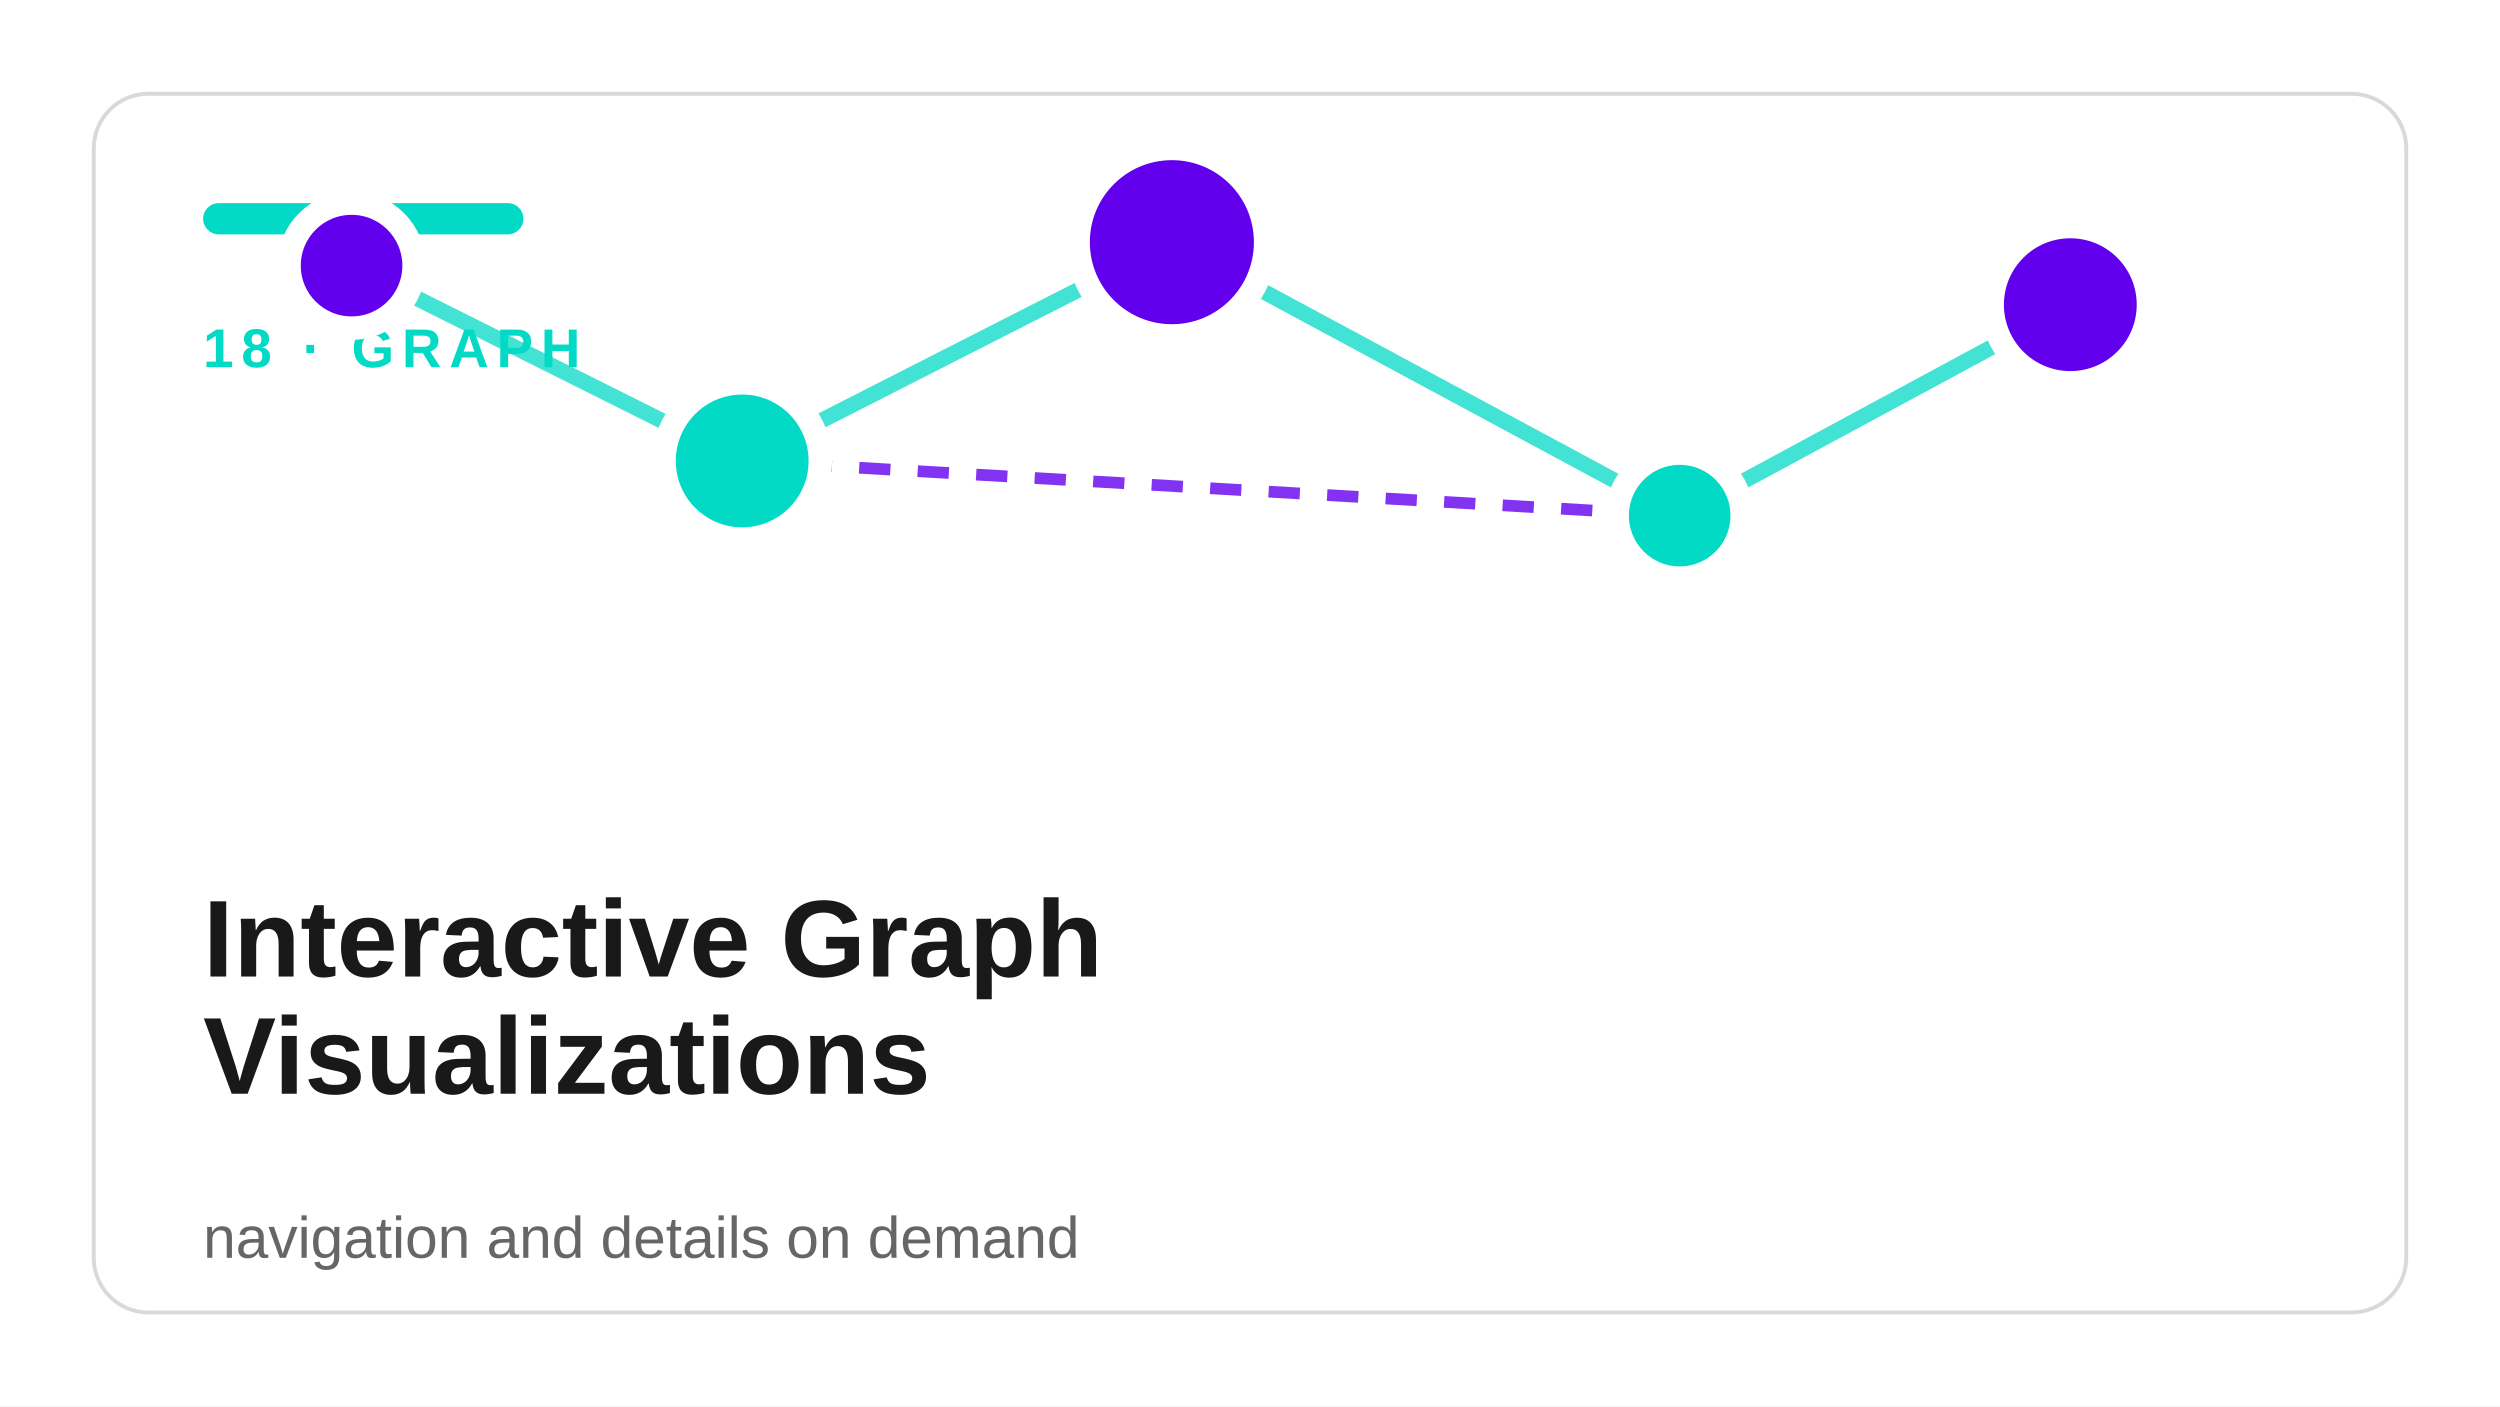
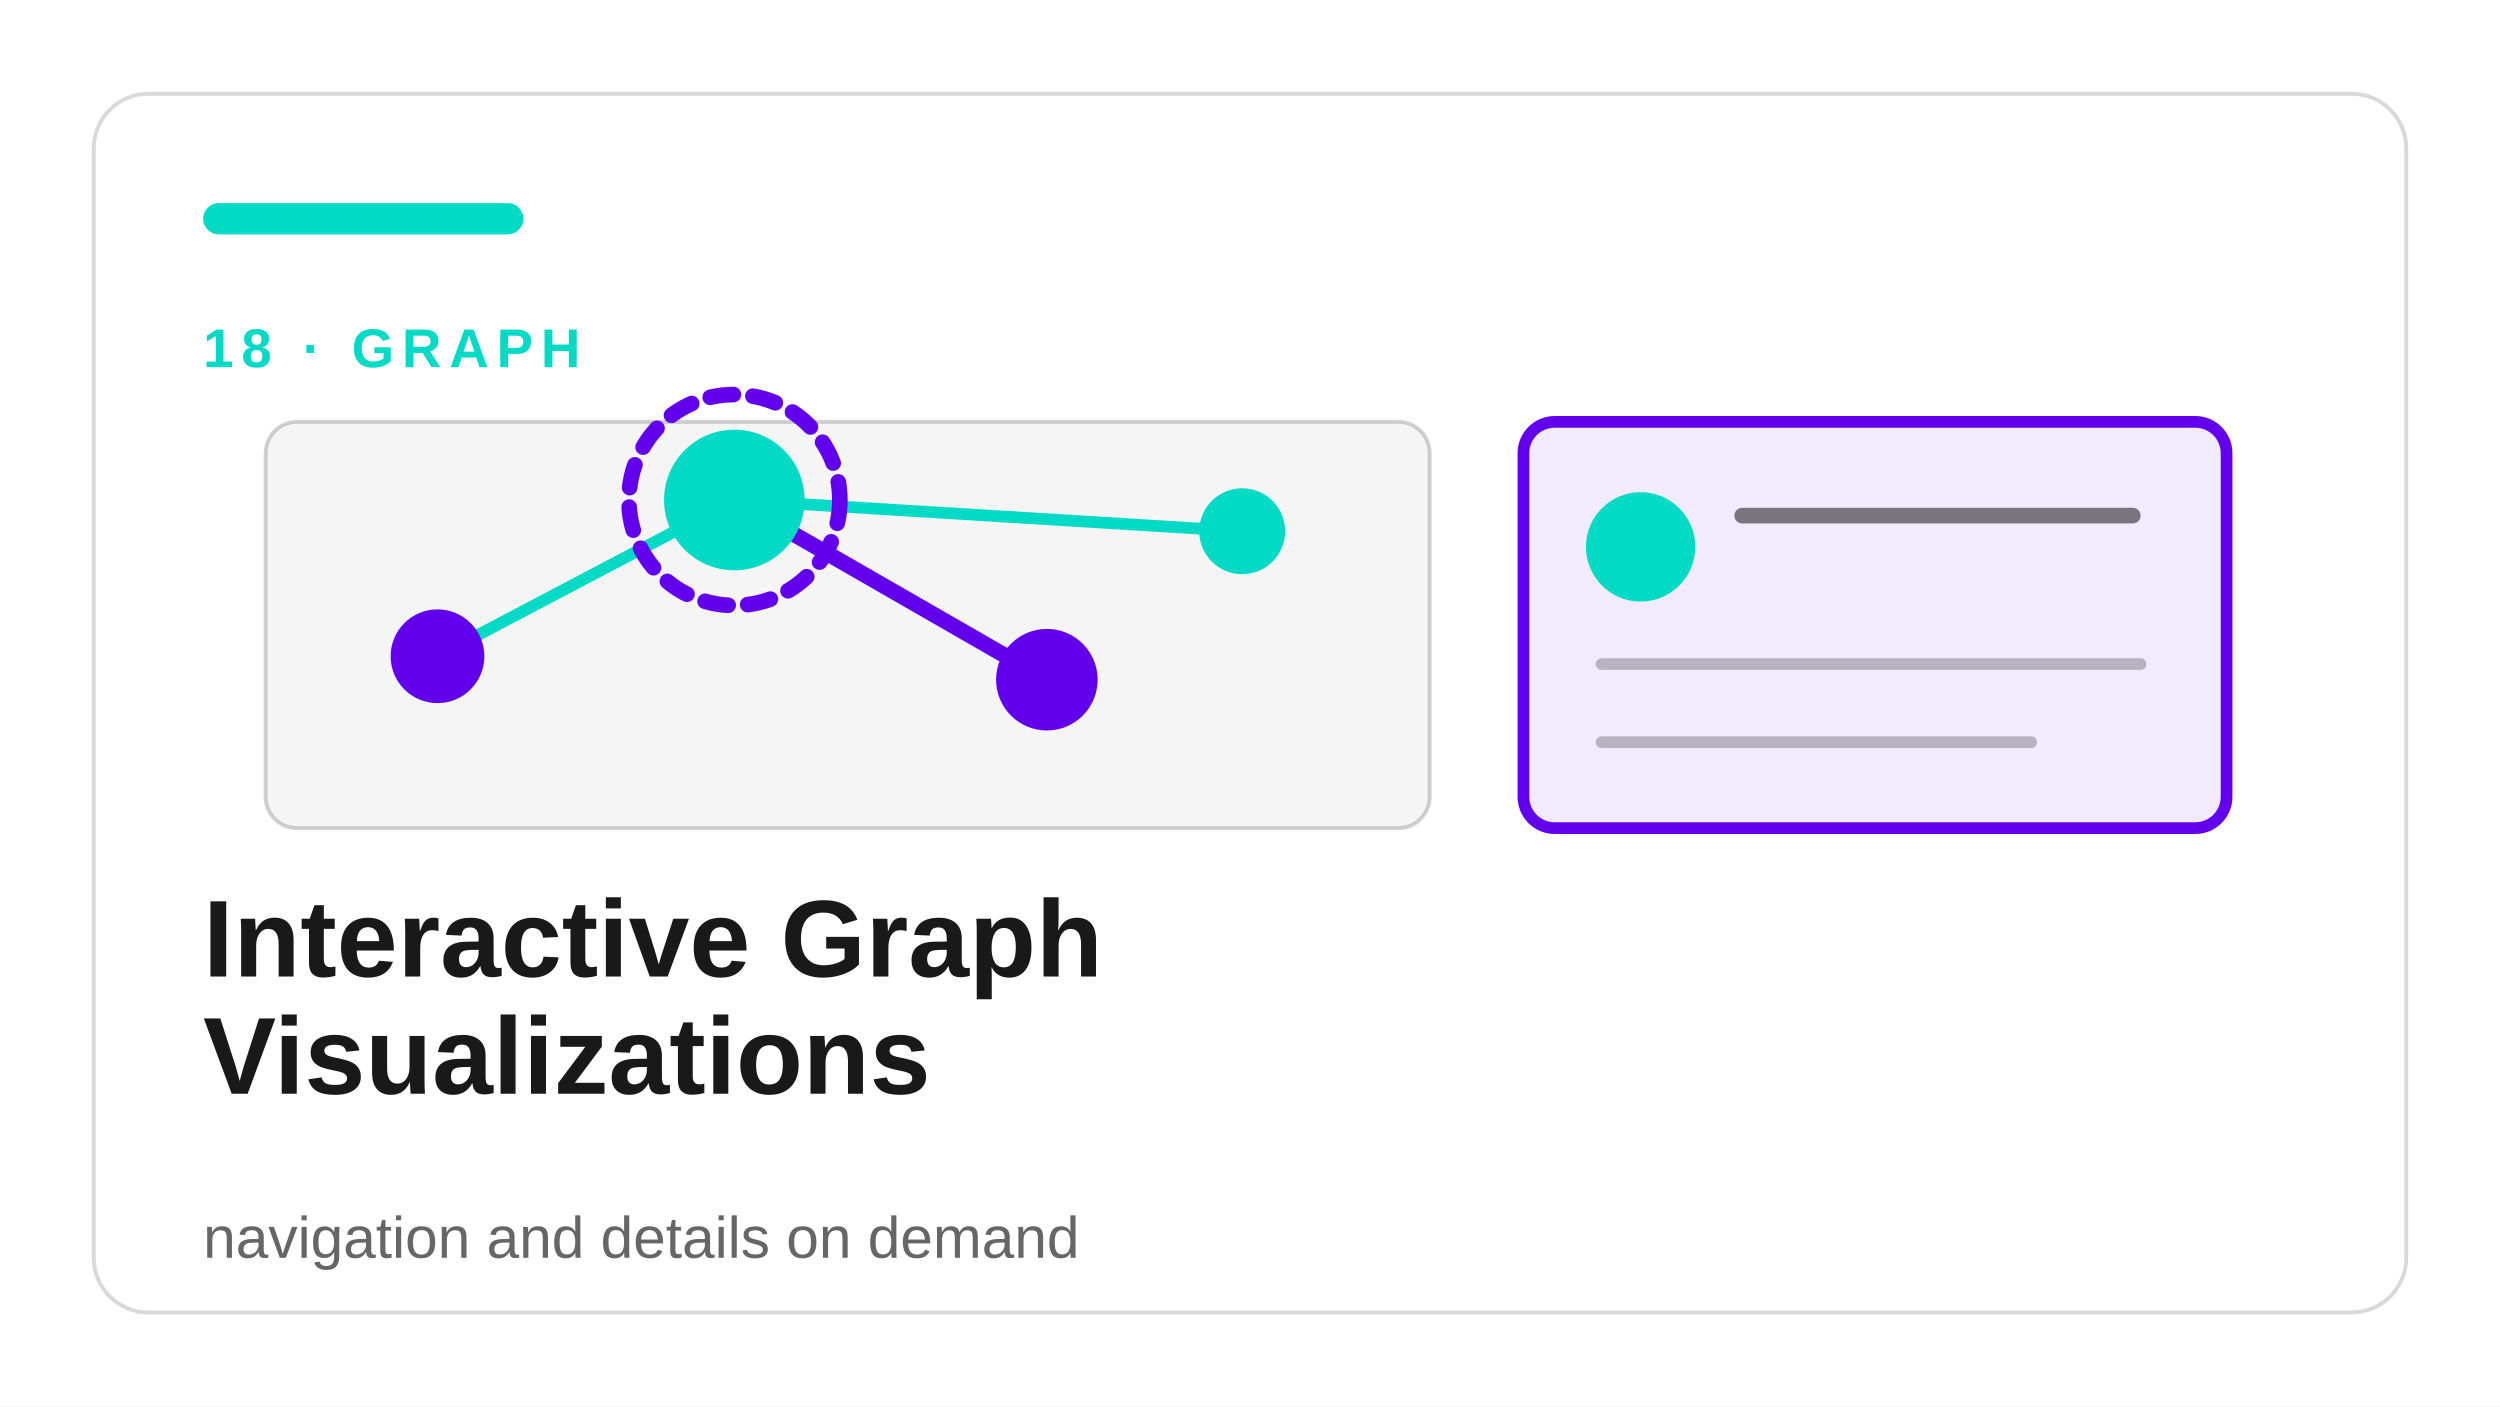
<svg xmlns="http://www.w3.org/2000/svg" width="640" height="360" viewBox="0 0 640 360" role="img" aria-labelledby="title desc">
  <rect width="640" height="360" fill="#FFFFFF" />
  <rect x="24" y="24" width="592" height="312" rx="14" fill="#FFFFFF" stroke="#000000" stroke-opacity=".15" />
  <rect x="52" y="52" width="82" height="8" rx="4" fill="#03DAC6" />
  <text x="52" y="94" fill="#03DAC6" font-family="Arial, Helvetica, sans-serif" font-size="14" font-weight="700" letter-spacing="2">18 · GRAPH</text>
-   <g transform="translate(0 0)">
-     <line x1="90" y1="68" x2="190" y2="118" stroke="#03DAC6" stroke-width="4" opacity=".75" />
-     <line x1="190" y1="118" x2="300" y2="62" stroke="#03DAC6" stroke-width="4" opacity=".75" />
-     <line x1="300" y1="62" x2="430" y2="132" stroke="#03DAC6" stroke-width="4" opacity=".75" />
-     <line x1="430" y1="132" x2="530" y2="78" stroke="#03DAC6" stroke-width="4" opacity=".75" />
-     <line x1="190" y1="118" x2="430" y2="132" stroke="#6200EE" stroke-width="3" stroke-dasharray="8 7" opacity=".8" />
-     <circle cx="90" cy="68" r="16" fill="#6200EE" stroke="#FFFFFF" stroke-width="6" />
-     <circle cx="190" cy="118" r="20" fill="#03DAC6" stroke="#FFFFFF" stroke-width="6" />
-     <circle cx="300" cy="62" r="24" fill="#6200EE" stroke="#FFFFFF" stroke-width="6" />
-     <circle cx="430" cy="132" r="16" fill="#03DAC6" stroke="#FFFFFF" stroke-width="6" />
-     <circle cx="530" cy="78" r="20" fill="#6200EE" stroke="#FFFFFF" stroke-width="6" />
+   <g>
+     <g stroke-linecap="round" stroke-linejoin="round">
+       <rect x="68" y="108" width="298" height="104" rx="8" fill="#000000" fill-opacity=".04" stroke="#000000" stroke-opacity=".18" />
+       <line x1="112" y1="168" x2="188" y2="128" stroke="#03DAC6" stroke-width="3" />
+       <line x1="188" y1="128" x2="268" y2="174" stroke="#6200EE" stroke-width="4" />
+       <line x1="188" y1="128" x2="318" y2="136" stroke="#03DAC6" stroke-width="3" />
+       <circle cx="112" cy="168" r="12" fill="#6200EE" />
+       <circle cx="188" cy="128" r="18" fill="#03DAC6" />
+       <circle cx="268" cy="174" r="13" fill="#6200EE" />
+       <circle cx="318" cy="136" r="11" fill="#03DAC6" />
+       <circle cx="188" cy="128" r="27" fill="none" stroke="#6200EE" stroke-width="4" stroke-dasharray="6 5" />
+       <rect x="390" y="108" width="180" height="104" rx="8" fill="#6200EE" fill-opacity=".08" stroke="#6200EE" stroke-width="3" />
+       <circle cx="420" cy="140" r="14" fill="#03DAC6" />
+       <line x1="446" y1="132" x2="546" y2="132" stroke="#000000" stroke-opacity=".5" stroke-width="4" />
+       <line x1="410" y1="170" x2="548" y2="170" stroke="#000000" stroke-opacity=".24" stroke-width="3" />
+       <line x1="410" y1="190" x2="520" y2="190" stroke="#000000" stroke-opacity=".24" stroke-width="3" />
+     </g>
  </g>
  <text x="52" y="250" fill="#000000" fill-opacity=".90" font-family="Arial, Helvetica, sans-serif" font-size="28" font-weight="600">Interactive Graph</text>
  <text x="52" y="280" fill="#000000" fill-opacity=".90" font-family="Arial, Helvetica, sans-serif" font-size="28" font-weight="600">Visualizations</text>
  <text x="52" y="322" fill="#000000" fill-opacity=".60" font-family="Arial, Helvetica, sans-serif" font-size="15">navigation and details on demand</text>
</svg>
